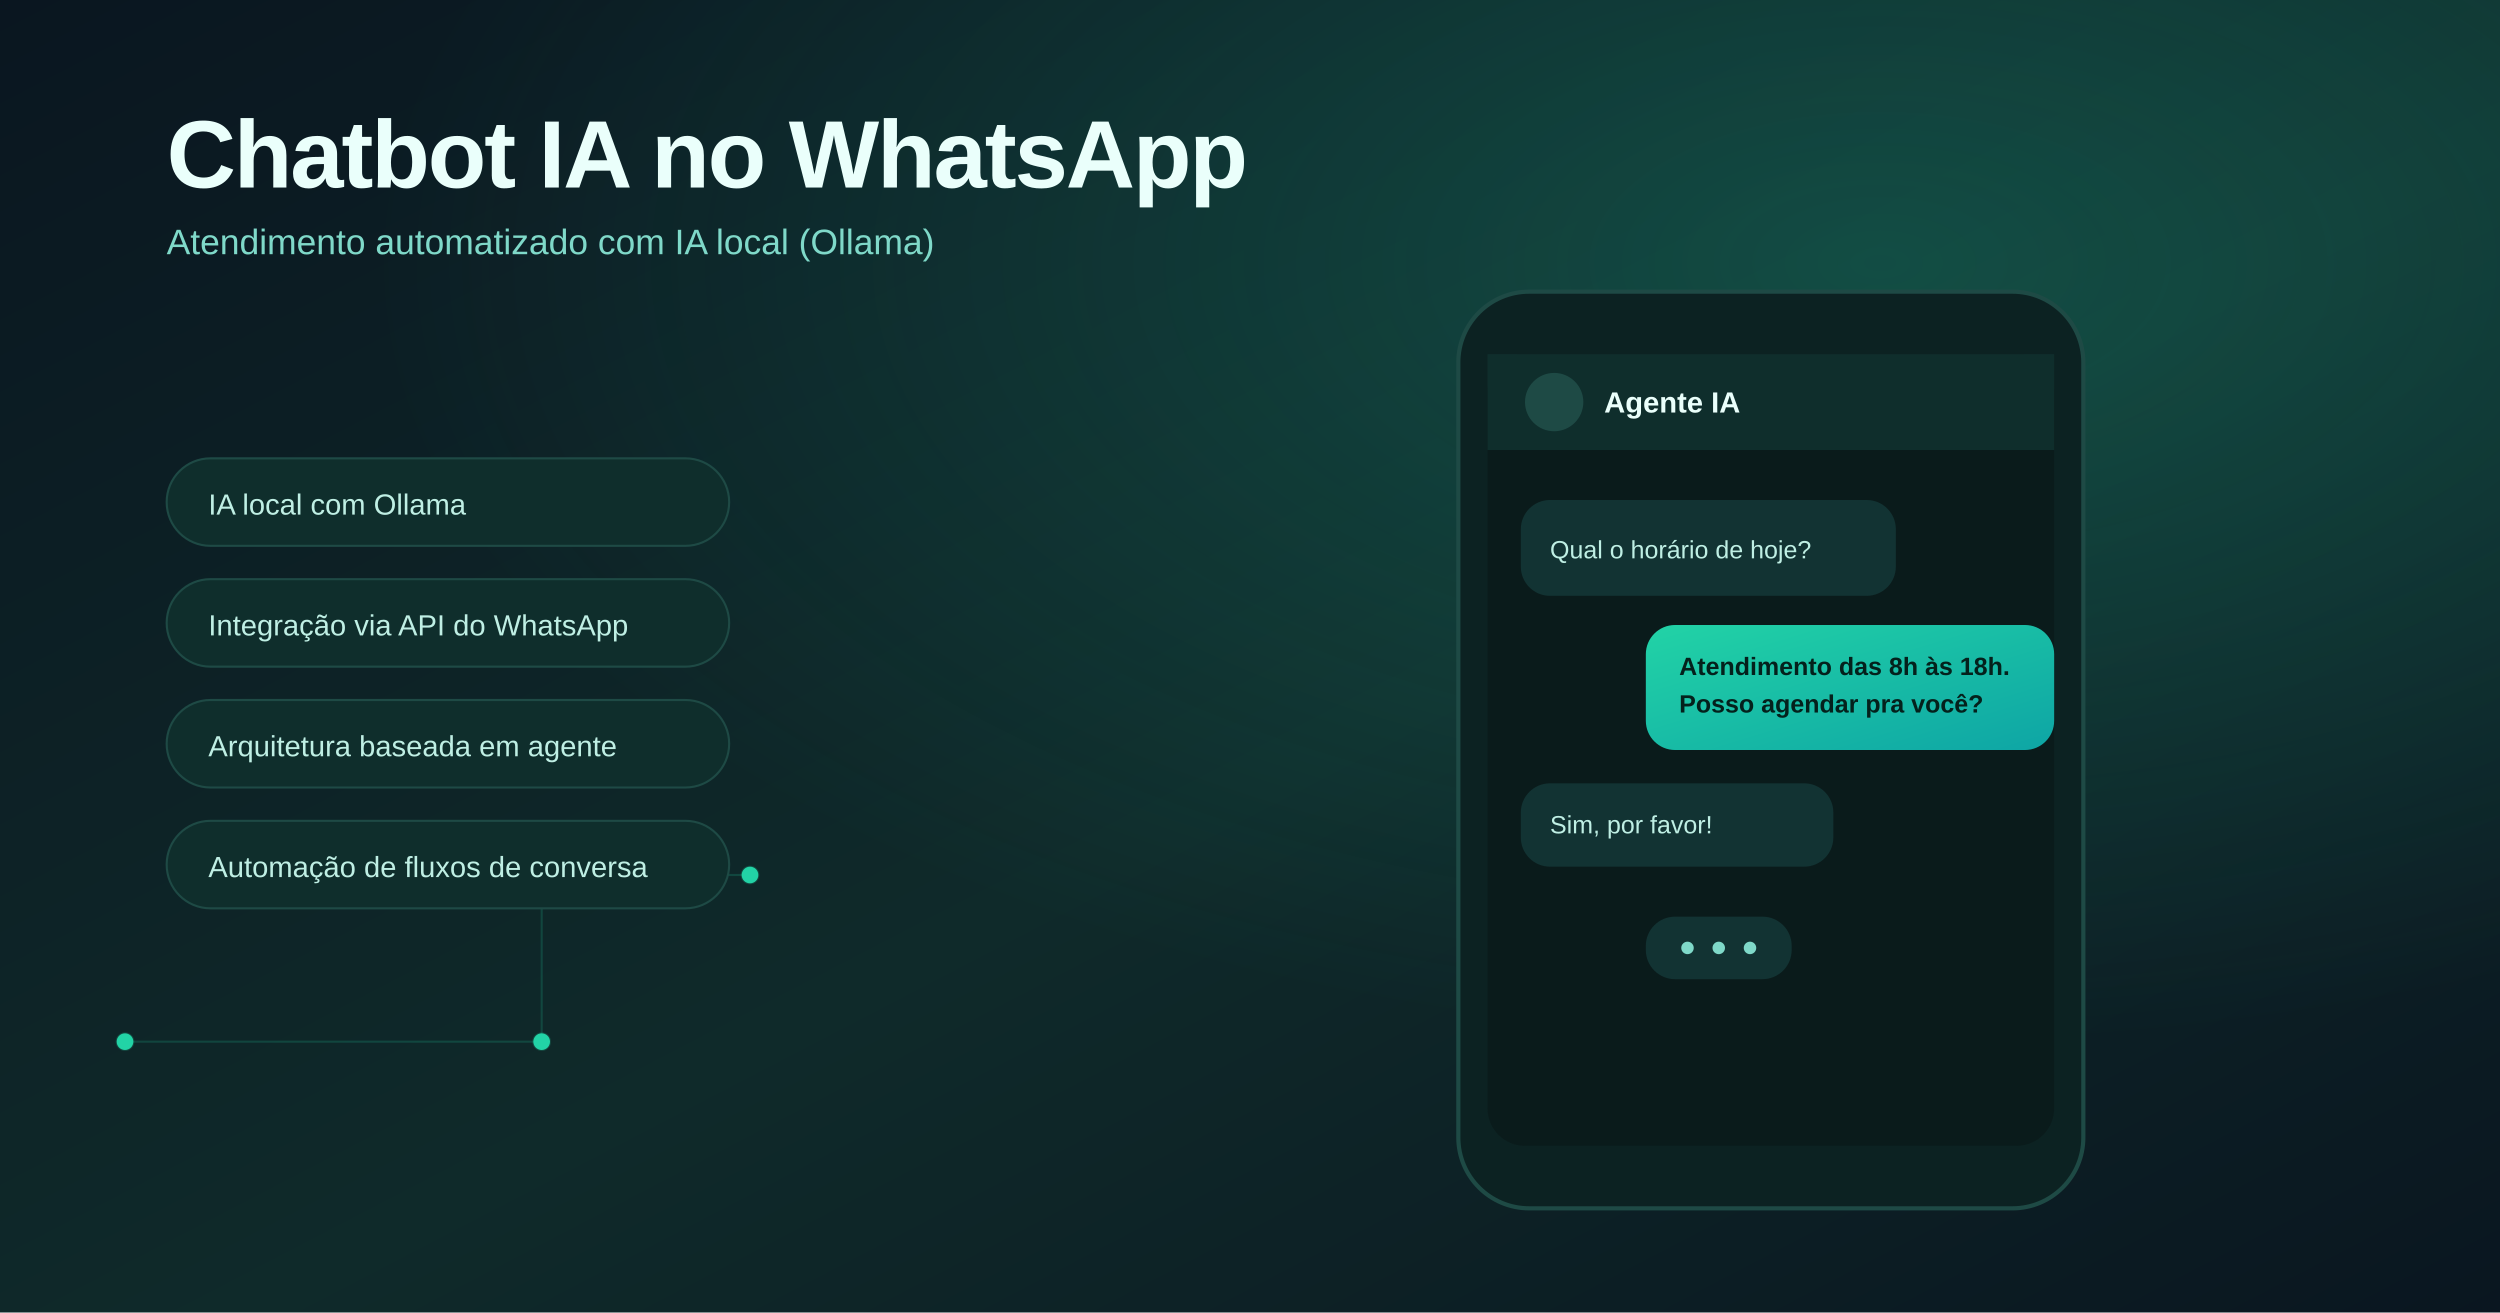
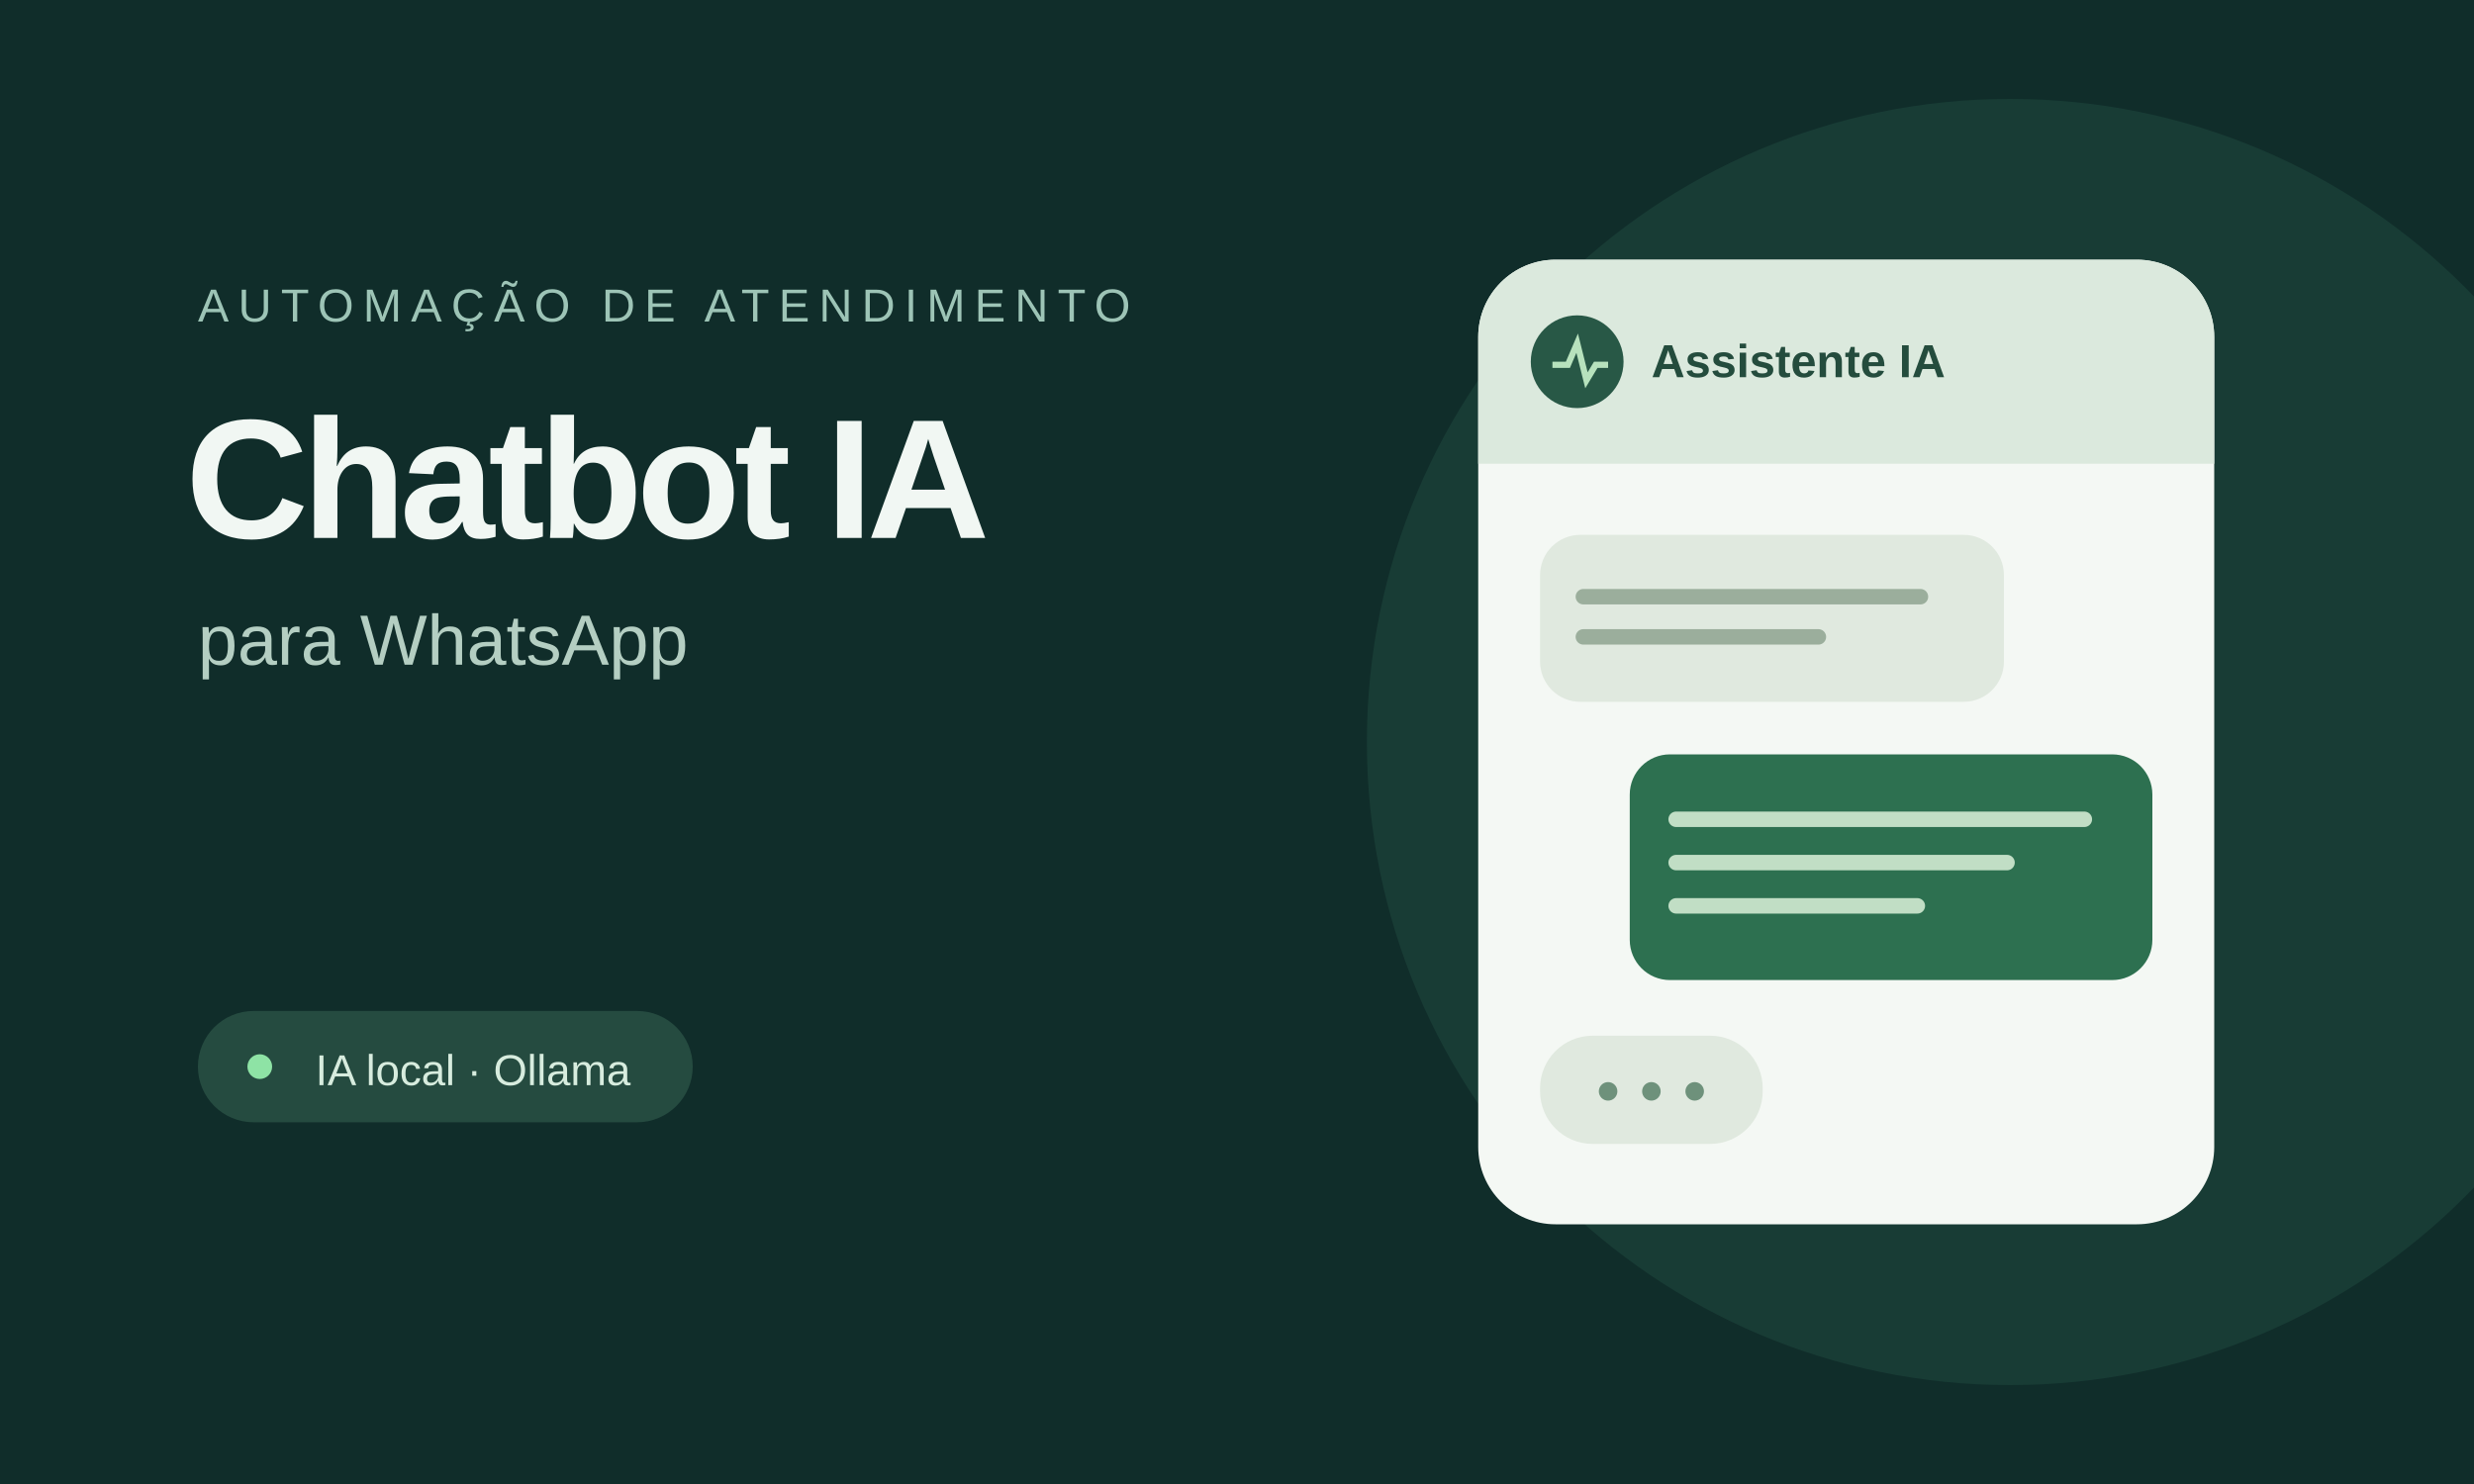
- <svg xmlns="http://www.w3.org/2000/svg" viewBox="0 0 1200 630">
-   <defs>
-     <linearGradient id="bgWa" x1="0%" y1="0%" x2="100%" y2="100%">
-       <stop offset="0%" stop-color="#0A1620" />
-       <stop offset="55%" stop-color="#0F2A2A" />
-       <stop offset="100%" stop-color="#0A1620" />
-     </linearGradient>
-     <linearGradient id="bubbleGrad" x1="0%" y1="0%" x2="100%" y2="100%">
-       <stop offset="0%" stop-color="#22D3A6" />
-       <stop offset="100%" stop-color="#0EA5A5" />
-     </linearGradient>
-     <radialGradient id="glowWa" cx="75%" cy="20%" r="60%">
-       <stop offset="0%" stop-color="#22D3A6" stop-opacity="0.22" />
-       <stop offset="100%" stop-color="#22D3A6" stop-opacity="0" />
-     </radialGradient>
-   </defs>
-   <rect width="1200" height="630" fill="url(#bgWa)" />
-   <rect width="1200" height="630" fill="url(#glowWa)" />
-   <g stroke="#22D3A6" stroke-opacity="0.18">
-     <line x1="60" y1="500" x2="260" y2="500" />
-     <line x1="260" y1="500" x2="260" y2="420" />
-     <line x1="260" y1="420" x2="360" y2="420" />
-     <circle cx="60" cy="500" r="4" fill="#22D3A6" />
-     <circle cx="260" cy="500" r="4" fill="#22D3A6" />
-     <circle cx="360" cy="420" r="4" fill="#22D3A6" />
+ <svg xmlns="http://www.w3.org/2000/svg" viewBox="0 0 800 480">
+   <rect width="800" height="480" fill="#102d2a" />
+   <circle cx="650" cy="240" r="208" fill="#183c35" />
+   <g font-family="Arial,Helvetica,sans-serif">
+     <text x="64" y="104" fill="#9dc4b6" font-size="15" letter-spacing="3">AUTOMAÇÃO DE ATENDIMENTO</text>
+     <text x="60" y="174" fill="#f1f7f3" font-size="55" font-weight="700" letter-spacing="-2">Chatbot IA</text>
+     <text x="64" y="215" fill="#b4cec2" font-size="23">para WhatsApp</text>
+     <rect x="64" y="327" width="160" height="36" rx="18" fill="#254b40" />
+     <circle cx="84" cy="345" r="4" fill="#8ee3a5" />
+     <text x="102" y="351" fill="#d7ecde" font-size="14">IA local · Ollama</text>
  </g>
-   <g transform="translate(80,90)">
-     <text x="0" y="0" fill="#EAFFFB" font-family="Arial, Helvetica, sans-serif" font-size="46" font-weight="800" letter-spacing="-1">Chatbot IA no WhatsApp</text>
-     <text x="0" y="32" fill="#7FD9C9" font-family="Arial, Helvetica, sans-serif" font-size="17">Atendimento automatizado com IA local (Ollama)</text>
-   </g>
-   <g transform="translate(700,140)">
-     <rect x="0" y="0" width="300" height="440" rx="34" fill="#0C2222" stroke="#1E4A45" stroke-width="2" />
-     <rect x="14" y="30" width="272" height="380" rx="18" fill="#0A1B1B" />
-     <rect x="14" y="30" width="272" height="46" fill="#0F2E2C" />
-     <circle cx="46" cy="53" r="14" fill="#1E4A45" />
-     <text x="70" y="58" fill="#EAFFFB" font-family="Arial, Helvetica, sans-serif" font-size="14" font-weight="bold">Agente IA</text>
-     <rect x="30" y="100" width="180" height="46" rx="14" fill="#123333" />
-     <text x="44" y="128" fill="#BFEFE4" font-family="Arial, Helvetica, sans-serif" font-size="12">Qual o horário de hoje?</text>
-     <rect x="90" y="160" width="196" height="60" rx="14" fill="url(#bubbleGrad)" />
-     <text x="106" y="184" fill="#04211C" font-family="Arial, Helvetica, sans-serif" font-size="12" font-weight="bold">Atendimento das 8h às 18h.</text>
-     <text x="106" y="202" fill="#04211C" font-family="Arial, Helvetica, sans-serif" font-size="12" font-weight="bold">Posso agendar pra você?</text>
-     <rect x="30" y="236" width="150" height="40" rx="14" fill="#123333" />
-     <text x="44" y="260" fill="#BFEFE4" font-family="Arial, Helvetica, sans-serif" font-size="12">Sim, por favor!</text>
-     <g transform="translate(90,300)">
-       <rect x="0" y="0" width="70" height="30" rx="14" fill="#123333" />
-       <circle cx="20" cy="15" r="3" fill="#7FD9C9" />
-       <circle cx="35" cy="15" r="3" fill="#7FD9C9" />
-       <circle cx="50" cy="15" r="3" fill="#7FD9C9" />
-     </g>
-   </g>
-   <g transform="translate(80,220)" fill="#BFEFE4" font-family="Arial, Helvetica, sans-serif" font-size="14">
-     <g transform="translate(0,0)">
-       <rect width="270" height="42" rx="21" fill="#0F2E2C" stroke="#1E4A45" />
-       <text x="20" y="27">IA local com Ollama</text>
-     </g>
-     <g transform="translate(0,58)">
-       <rect width="270" height="42" rx="21" fill="#0F2E2C" stroke="#1E4A45" />
-       <text x="20" y="27">Integração via API do WhatsApp</text>
-     </g>
-     <g transform="translate(0,116)">
-       <rect width="270" height="42" rx="21" fill="#0F2E2C" stroke="#1E4A45" />
-       <text x="20" y="27">Arquitetura baseada em agente</text>
-     </g>
-     <g transform="translate(0,174)">
-       <rect width="270" height="42" rx="21" fill="#0F2E2C" stroke="#1E4A45" />
-       <text x="20" y="27">Automação de fluxos de conversa</text>
+   <g transform="translate(478 84)">
+     <rect width="238" height="312" rx="25" fill="#f4f8f4" />
+     <path d="M25 0h188a25 25 0 0 1 25 25v41H0V25A25 25 0 0 1 25 0" fill="#dbe9dd" />
+     <circle cx="32" cy="33" r="15" fill="#285846" />
+     <path d="M24 34h5l3-7 3 12 3-5h4" stroke="#b7e2bd" stroke-width="2" fill="none" />
+     <text x="56" y="38" font-family="Arial,Helvetica,sans-serif" font-size="15" font-weight="700" fill="#244c3d">Assistente IA</text>
+     <rect x="20" y="89" width="150" height="54" rx="13" fill="#e0e9df" />
+     <path d="M34 109h109m-109 13h76" stroke="#9bae9c" stroke-width="5" stroke-linecap="round" />
+     <rect x="49" y="160" width="169" height="73" rx="13" fill="#2d7050" />
+     <path d="M64 181h132m-132 14h107m-107 14h78" stroke="#c1dec5" stroke-width="5" stroke-linecap="round" />
+     <rect x="20" y="251" width="72" height="35" rx="17" fill="#e0e9df" />
+     <g fill="#6e917b">
+       <circle cx="42" cy="269" r="3" />
+       <circle cx="56" cy="269" r="3" />
+       <circle cx="70" cy="269" r="3" />
    </g>
  </g>
</svg>
